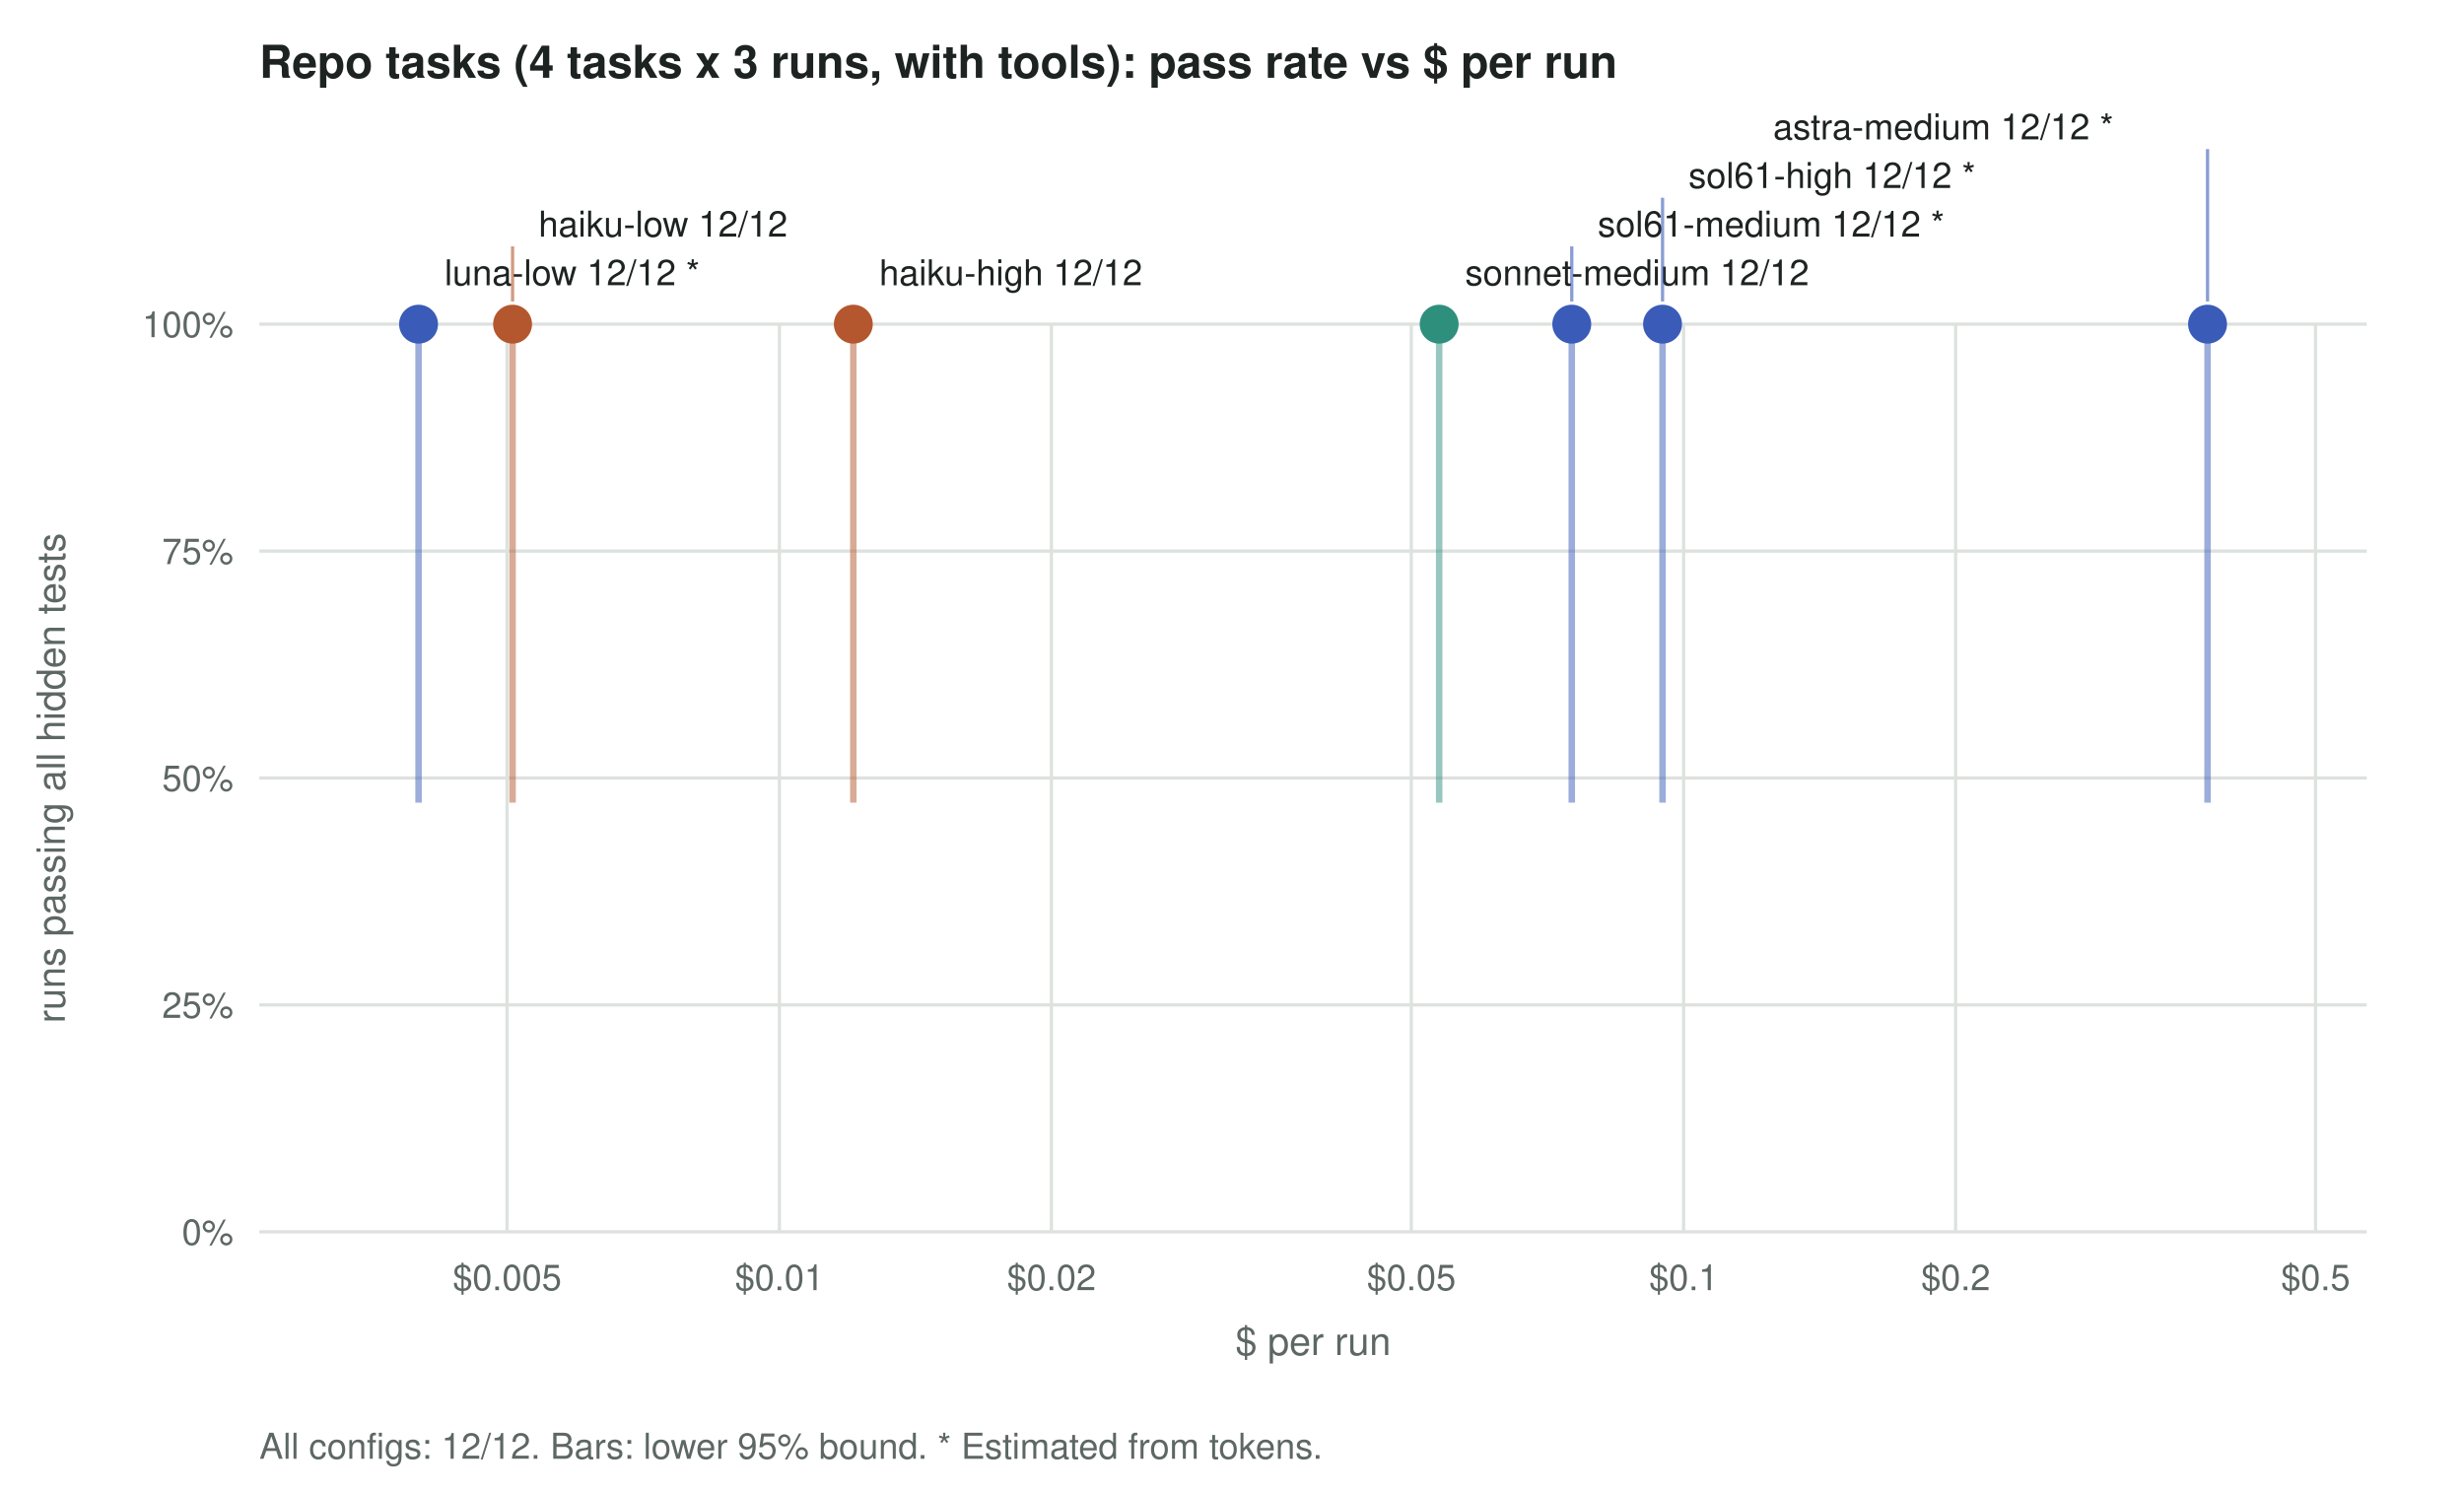
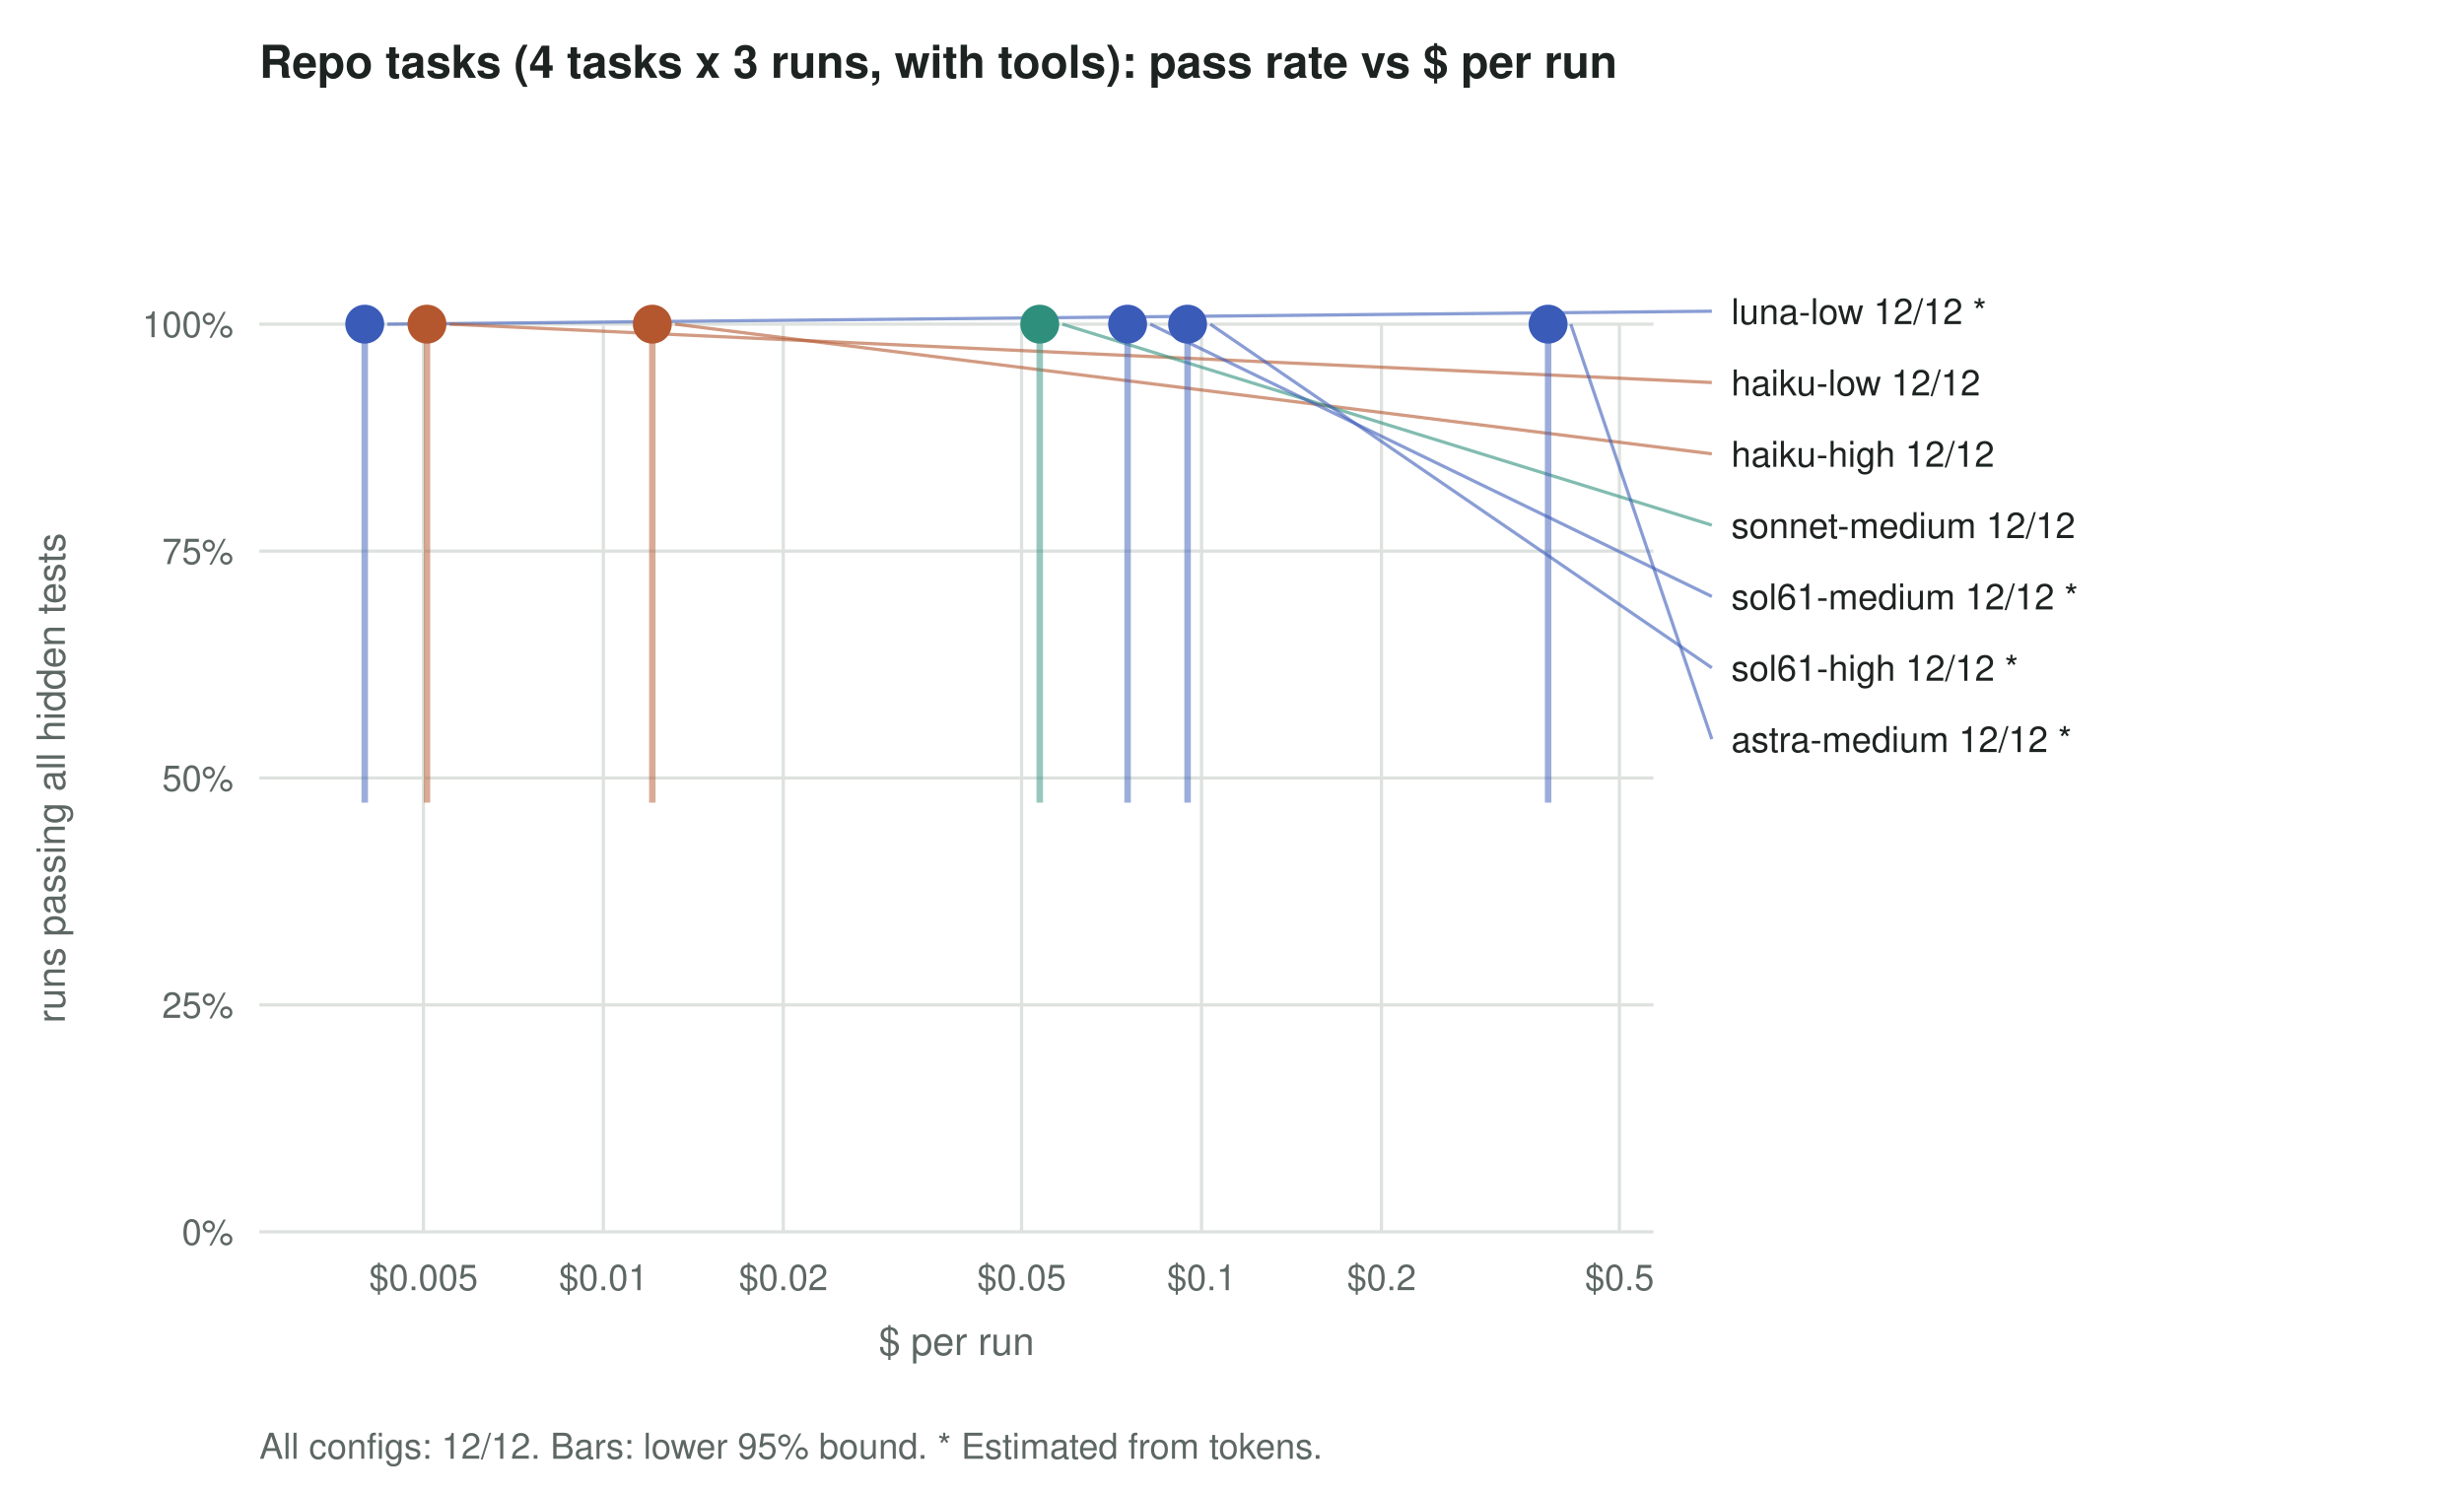
<svg xmlns="http://www.w3.org/2000/svg" viewBox="0 0 760 460" width="760" height="460" font-family="Hanken Grotesk, -apple-system, Segoe UI, Helvetica, Arial, sans-serif" font-size="12">
  <rect width="760" height="460" fill="var(--panel,#ffffff)" />
  <text x="80.0" y="24.0" font-size="14" text-anchor="start" style="fill:var(--fg,#1d2321)" font-weight="600">Repo tasks (4 tasks x 3 runs, with tools): pass rate vs $ per run</text>
-   <line x1="80" x2="730" y1="380.0" y2="380.0" stroke="var(--line,#dde2de)" />
+   <line x1="80" x2="510" y1="380.0" y2="380.0" stroke="var(--line,#dde2de)" />
  <text x="72.0" y="384.0" font-size="11" text-anchor="end" style="fill:var(--muted,#5d6763)" font-weight="normal">0%</text>
-   <line x1="80" x2="730" y1="310.0" y2="310.0" stroke="var(--line,#dde2de)" />
+   <line x1="80" x2="510" y1="310.0" y2="310.0" stroke="var(--line,#dde2de)" />
  <text x="72.0" y="314.0" font-size="11" text-anchor="end" style="fill:var(--muted,#5d6763)" font-weight="normal">25%</text>
-   <line x1="80" x2="730" y1="240.0" y2="240.0" stroke="var(--line,#dde2de)" />
+   <line x1="80" x2="510" y1="240.0" y2="240.0" stroke="var(--line,#dde2de)" />
  <text x="72.0" y="244.0" font-size="11" text-anchor="end" style="fill:var(--muted,#5d6763)" font-weight="normal">50%</text>
-   <line x1="80" x2="730" y1="170.0" y2="170.0" stroke="var(--line,#dde2de)" />
+   <line x1="80" x2="510" y1="170.0" y2="170.0" stroke="var(--line,#dde2de)" />
  <text x="72.0" y="174.0" font-size="11" text-anchor="end" style="fill:var(--muted,#5d6763)" font-weight="normal">75%</text>
-   <line x1="80" x2="730" y1="100.0" y2="100.0" stroke="var(--line,#dde2de)" />
+   <line x1="80" x2="510" y1="100.0" y2="100.0" stroke="var(--line,#dde2de)" />
  <text x="72.0" y="104.0" font-size="11" text-anchor="end" style="fill:var(--muted,#5d6763)" font-weight="normal">100%</text>
-   <line x1="156.4" x2="156.4" y1="100" y2="380" stroke="var(--line,#dde2de)" />
-   <text x="156.4" y="398.0" font-size="11" text-anchor="middle" style="fill:var(--muted,#5d6763)" font-weight="normal">$0.005</text>
-   <line x1="240.4" x2="240.4" y1="100" y2="380" stroke="var(--line,#dde2de)" />
-   <text x="240.4" y="398.0" font-size="11" text-anchor="middle" style="fill:var(--muted,#5d6763)" font-weight="normal">$0.01</text>
-   <line x1="324.3" x2="324.3" y1="100" y2="380" stroke="var(--line,#dde2de)" />
-   <text x="324.3" y="398.0" font-size="11" text-anchor="middle" style="fill:var(--muted,#5d6763)" font-weight="normal">$0.02</text>
-   <line x1="435.3" x2="435.3" y1="100" y2="380" stroke="var(--line,#dde2de)" />
-   <text x="435.3" y="398.0" font-size="11" text-anchor="middle" style="fill:var(--muted,#5d6763)" font-weight="normal">$0.05</text>
-   <line x1="519.3" x2="519.3" y1="100" y2="380" stroke="var(--line,#dde2de)" />
-   <text x="519.3" y="398.0" font-size="11" text-anchor="middle" style="fill:var(--muted,#5d6763)" font-weight="normal">$0.1</text>
-   <line x1="603.2" x2="603.2" y1="100" y2="380" stroke="var(--line,#dde2de)" />
-   <text x="603.2" y="398.0" font-size="11" text-anchor="middle" style="fill:var(--muted,#5d6763)" font-weight="normal">$0.2</text>
-   <line x1="714.2" x2="714.2" y1="100" y2="380" stroke="var(--line,#dde2de)" />
-   <text x="714.2" y="398.0" font-size="11" text-anchor="middle" style="fill:var(--muted,#5d6763)" font-weight="normal">$0.5</text>
-   <text x="405.0" y="418.0" font-size="12" text-anchor="middle" style="fill:var(--muted,#5d6763)" font-weight="normal">$ per run</text>
+   <line x1="130.6" x2="130.6" y1="100" y2="380" stroke="var(--line,#dde2de)" />
+   <text x="130.6" y="398.0" font-size="11" text-anchor="middle" style="fill:var(--muted,#5d6763)" font-weight="normal">$0.005</text>
+   <line x1="186.1" x2="186.1" y1="100" y2="380" stroke="var(--line,#dde2de)" />
+   <text x="186.1" y="398.0" font-size="11" text-anchor="middle" style="fill:var(--muted,#5d6763)" font-weight="normal">$0.01</text>
+   <line x1="241.6" x2="241.6" y1="100" y2="380" stroke="var(--line,#dde2de)" />
+   <text x="241.6" y="398.0" font-size="11" text-anchor="middle" style="fill:var(--muted,#5d6763)" font-weight="normal">$0.02</text>
+   <line x1="315.1" x2="315.1" y1="100" y2="380" stroke="var(--line,#dde2de)" />
+   <text x="315.1" y="398.0" font-size="11" text-anchor="middle" style="fill:var(--muted,#5d6763)" font-weight="normal">$0.05</text>
+   <line x1="370.6" x2="370.6" y1="100" y2="380" stroke="var(--line,#dde2de)" />
+   <text x="370.6" y="398.0" font-size="11" text-anchor="middle" style="fill:var(--muted,#5d6763)" font-weight="normal">$0.1</text>
+   <line x1="426.1" x2="426.1" y1="100" y2="380" stroke="var(--line,#dde2de)" />
+   <text x="426.1" y="398.0" font-size="11" text-anchor="middle" style="fill:var(--muted,#5d6763)" font-weight="normal">$0.2</text>
+   <line x1="499.5" x2="499.5" y1="100" y2="380" stroke="var(--line,#dde2de)" />
+   <text x="499.5" y="398.0" font-size="11" text-anchor="middle" style="fill:var(--muted,#5d6763)" font-weight="normal">$0.5</text>
+   <text x="295.0" y="418.0" font-size="12" text-anchor="middle" style="fill:var(--muted,#5d6763)" font-weight="normal">$ per run</text>
  <text x="20.0" y="240.0" font-size="12" text-anchor="middle" style="fill:var(--muted,#5d6763)" font-weight="normal" transform="rotate(-90 20 240.0)">runs passing all hidden tests</text>
-   <line x1="129.1" x2="129.1" y1="247.6" y2="100.0" stroke="var(--codex,#3a5bb8)" stroke-width="2" opacity="0.5" />
-   <circle cx="129.1" cy="100.0" r="6" fill="var(--codex,#3a5bb8)" />
-   <text x="137.1" y="88.0" font-size="11" text-anchor="start" style="fill:var(--fg,#1d2321)" font-weight="normal">luna-low 12/12 *</text>
-   <line x1="158.1" x2="158.1" y1="247.6" y2="100.0" stroke="var(--claude,#b4572e)" stroke-width="2" opacity="0.5" />
-   <circle cx="158.1" cy="100.0" r="6" fill="var(--claude,#b4572e)" />
-   <line x1="158.1" x2="158.1" y1="93.0" y2="76.0" stroke="var(--claude,#b4572e)" stroke-width="1" opacity="0.6" />
-   <text x="166.1" y="73.0" font-size="11" text-anchor="start" style="fill:var(--fg,#1d2321)" font-weight="normal">haiku-low 12/12</text>
-   <line x1="263.2" x2="263.2" y1="247.6" y2="100.0" stroke="var(--claude,#b4572e)" stroke-width="2" opacity="0.5" />
-   <circle cx="263.2" cy="100.0" r="6" fill="var(--claude,#b4572e)" />
-   <text x="271.2" y="88.0" font-size="11" text-anchor="start" style="fill:var(--fg,#1d2321)" font-weight="normal">haiku-high 12/12</text>
-   <line x1="443.9" x2="443.9" y1="247.6" y2="100.0" stroke="var(--sonnet,#2f8f7d)" stroke-width="2" opacity="0.5" />
-   <circle cx="443.9" cy="100.0" r="6" fill="var(--sonnet,#2f8f7d)" />
-   <text x="451.9" y="88.0" font-size="11" text-anchor="start" style="fill:var(--fg,#1d2321)" font-weight="normal">sonnet-medium 12/12</text>
-   <line x1="484.8" x2="484.8" y1="247.6" y2="100.0" stroke="var(--codex,#3a5bb8)" stroke-width="2" opacity="0.5" />
-   <circle cx="484.8" cy="100.0" r="6" fill="var(--codex,#3a5bb8)" />
-   <line x1="484.8" x2="484.8" y1="93.0" y2="76.0" stroke="var(--codex,#3a5bb8)" stroke-width="1" opacity="0.6" />
-   <text x="492.8" y="73.0" font-size="11" text-anchor="start" style="fill:var(--fg,#1d2321)" font-weight="normal">sol61-medium 12/12 *</text>
-   <line x1="512.8" x2="512.8" y1="247.6" y2="100.0" stroke="var(--codex,#3a5bb8)" stroke-width="2" opacity="0.5" />
-   <circle cx="512.8" cy="100.0" r="6" fill="var(--codex,#3a5bb8)" />
-   <line x1="512.8" x2="512.8" y1="93.0" y2="61.0" stroke="var(--codex,#3a5bb8)" stroke-width="1" opacity="0.6" />
-   <text x="520.8" y="58.0" font-size="11" text-anchor="start" style="fill:var(--fg,#1d2321)" font-weight="normal">sol61-high 12/12 *</text>
-   <line x1="680.9" x2="680.9" y1="247.6" y2="100.0" stroke="var(--codex,#3a5bb8)" stroke-width="2" opacity="0.5" />
-   <circle cx="680.9" cy="100.0" r="6" fill="var(--codex,#3a5bb8)" />
-   <line x1="680.9" x2="680.9" y1="93.0" y2="46.0" stroke="var(--codex,#3a5bb8)" stroke-width="1" opacity="0.6" />
-   <text x="546.9" y="43.0" font-size="11" text-anchor="start" style="fill:var(--fg,#1d2321)" font-weight="normal">astra-medium 12/12 *</text>
+   <line x1="112.5" x2="112.5" y1="247.6" y2="100.0" stroke="var(--codex,#3a5bb8)" stroke-width="2" opacity="0.5" />
+   <circle cx="112.5" cy="100.0" r="6" fill="var(--codex,#3a5bb8)" />
+   <line class="leader" x1="119.5" x2="528.0" y1="100.0" y2="96.0" stroke="var(--codex,#3a5bb8)" stroke-width="1" opacity="0.6" />
+   <text x="534.0" y="100.0" font-size="11" text-anchor="start" style="fill:var(--fg,#1d2321)" font-weight="normal">luna-low 12/12 *</text>
+   <line x1="131.7" x2="131.7" y1="247.6" y2="100.0" stroke="var(--claude,#b4572e)" stroke-width="2" opacity="0.5" />
+   <circle cx="131.7" cy="100.0" r="6" fill="var(--claude,#b4572e)" />
+   <line class="leader" x1="138.7" x2="528.0" y1="100.0" y2="118.0" stroke="var(--claude,#b4572e)" stroke-width="1" opacity="0.6" />
+   <text x="534.0" y="122.0" font-size="11" text-anchor="start" style="fill:var(--fg,#1d2321)" font-weight="normal">haiku-low 12/12</text>
+   <line x1="201.2" x2="201.2" y1="247.6" y2="100.0" stroke="var(--claude,#b4572e)" stroke-width="2" opacity="0.5" />
+   <circle cx="201.2" cy="100.0" r="6" fill="var(--claude,#b4572e)" />
+   <line class="leader" x1="208.2" x2="528.0" y1="100.0" y2="140.0" stroke="var(--claude,#b4572e)" stroke-width="1" opacity="0.6" />
+   <text x="534.0" y="144.0" font-size="11" text-anchor="start" style="fill:var(--fg,#1d2321)" font-weight="normal">haiku-high 12/12</text>
+   <line x1="320.7" x2="320.7" y1="247.6" y2="100.0" stroke="var(--sonnet,#2f8f7d)" stroke-width="2" opacity="0.5" />
+   <circle cx="320.7" cy="100.0" r="6" fill="var(--sonnet,#2f8f7d)" />
+   <line class="leader" x1="327.7" x2="528.0" y1="100.0" y2="162.0" stroke="var(--sonnet,#2f8f7d)" stroke-width="1" opacity="0.6" />
+   <text x="534.0" y="166.0" font-size="11" text-anchor="start" style="fill:var(--fg,#1d2321)" font-weight="normal">sonnet-medium 12/12</text>
+   <line x1="347.8" x2="347.8" y1="247.6" y2="100.0" stroke="var(--codex,#3a5bb8)" stroke-width="2" opacity="0.5" />
+   <circle cx="347.8" cy="100.0" r="6" fill="var(--codex,#3a5bb8)" />
+   <line class="leader" x1="354.8" x2="528.0" y1="100.0" y2="184.0" stroke="var(--codex,#3a5bb8)" stroke-width="1" opacity="0.6" />
+   <text x="534.0" y="188.0" font-size="11" text-anchor="start" style="fill:var(--fg,#1d2321)" font-weight="normal">sol61-medium 12/12 *</text>
+   <line x1="366.3" x2="366.3" y1="247.6" y2="100.0" stroke="var(--codex,#3a5bb8)" stroke-width="2" opacity="0.5" />
+   <circle cx="366.3" cy="100.0" r="6" fill="var(--codex,#3a5bb8)" />
+   <line class="leader" x1="373.3" x2="528.0" y1="100.0" y2="206.0" stroke="var(--codex,#3a5bb8)" stroke-width="1" opacity="0.6" />
+   <text x="534.0" y="210.0" font-size="11" text-anchor="start" style="fill:var(--fg,#1d2321)" font-weight="normal">sol61-high 12/12 *</text>
+   <line x1="477.5" x2="477.5" y1="247.6" y2="100.0" stroke="var(--codex,#3a5bb8)" stroke-width="2" opacity="0.5" />
+   <circle cx="477.5" cy="100.0" r="6" fill="var(--codex,#3a5bb8)" />
+   <line class="leader" x1="484.5" x2="528.0" y1="100.0" y2="228.0" stroke="var(--codex,#3a5bb8)" stroke-width="1" opacity="0.6" />
+   <text x="534.0" y="232.0" font-size="11" text-anchor="start" style="fill:var(--fg,#1d2321)" font-weight="normal">astra-medium 12/12 *</text>
  <text x="80.0" y="450.0" font-size="11" text-anchor="start" style="fill:var(--muted,#5d6763)" font-weight="normal">All configs: 12/12. Bars: lower 95% bound. * Estimated from tokens.</text>
</svg>
